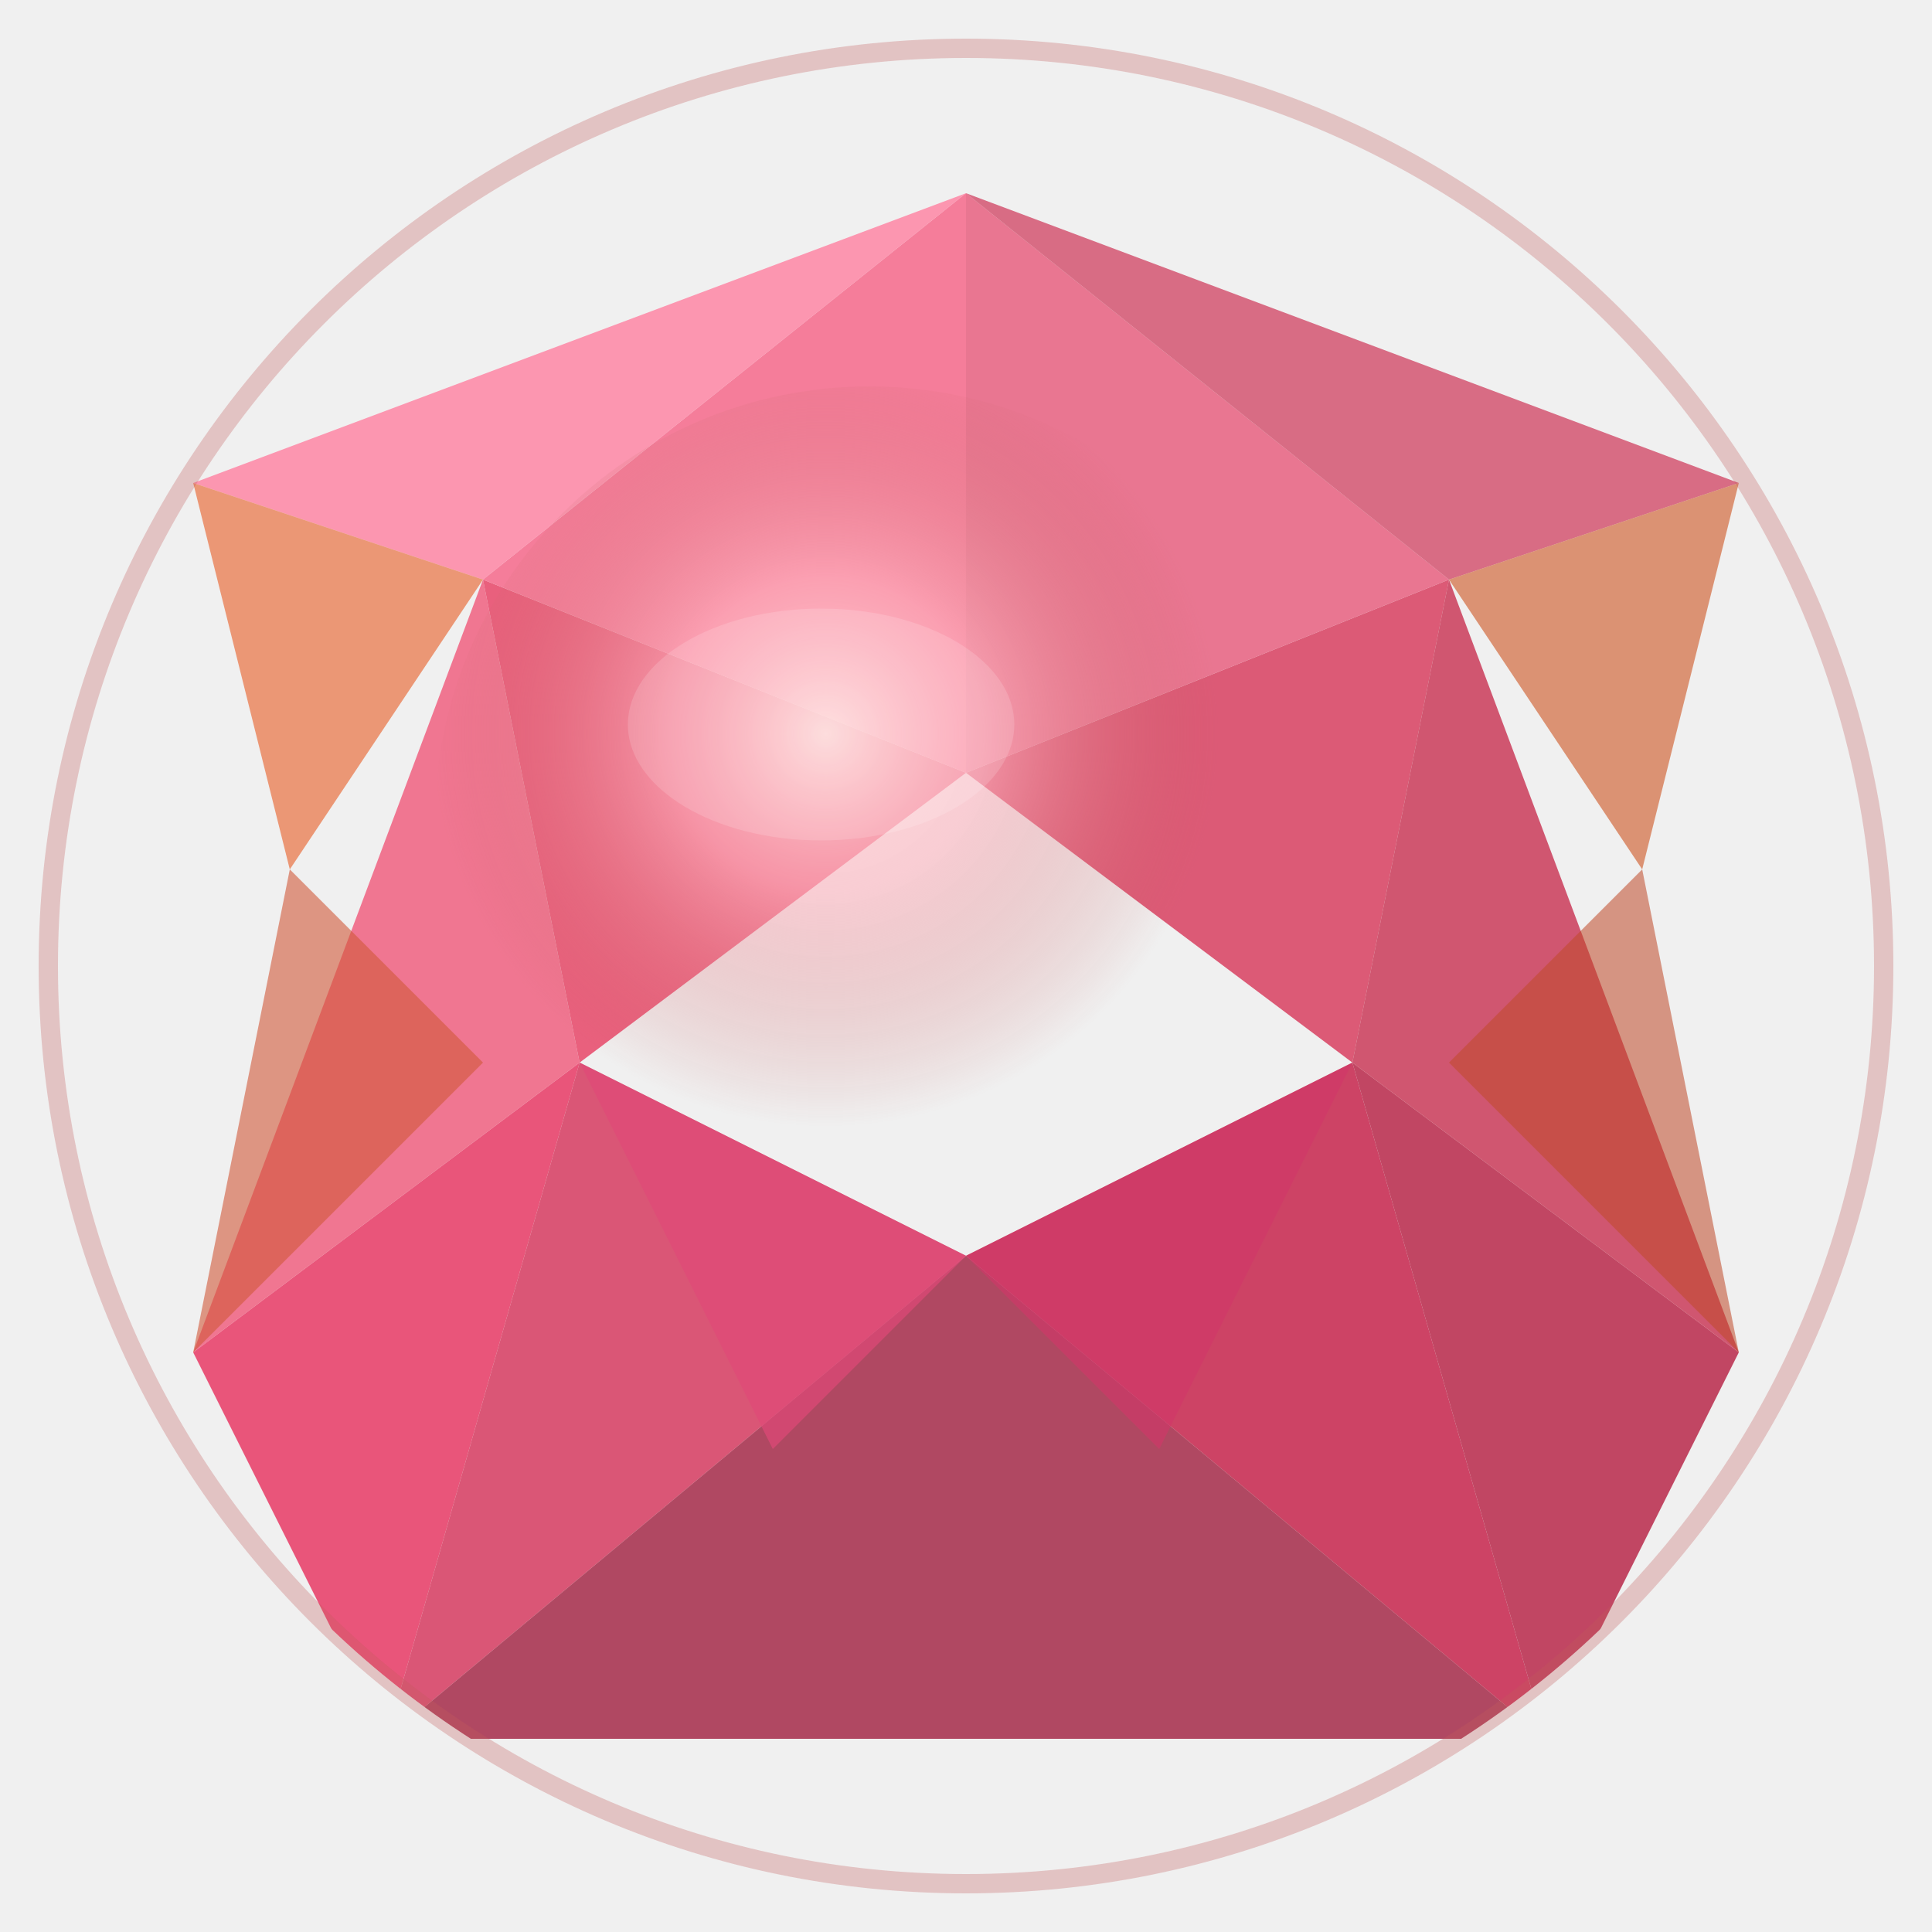
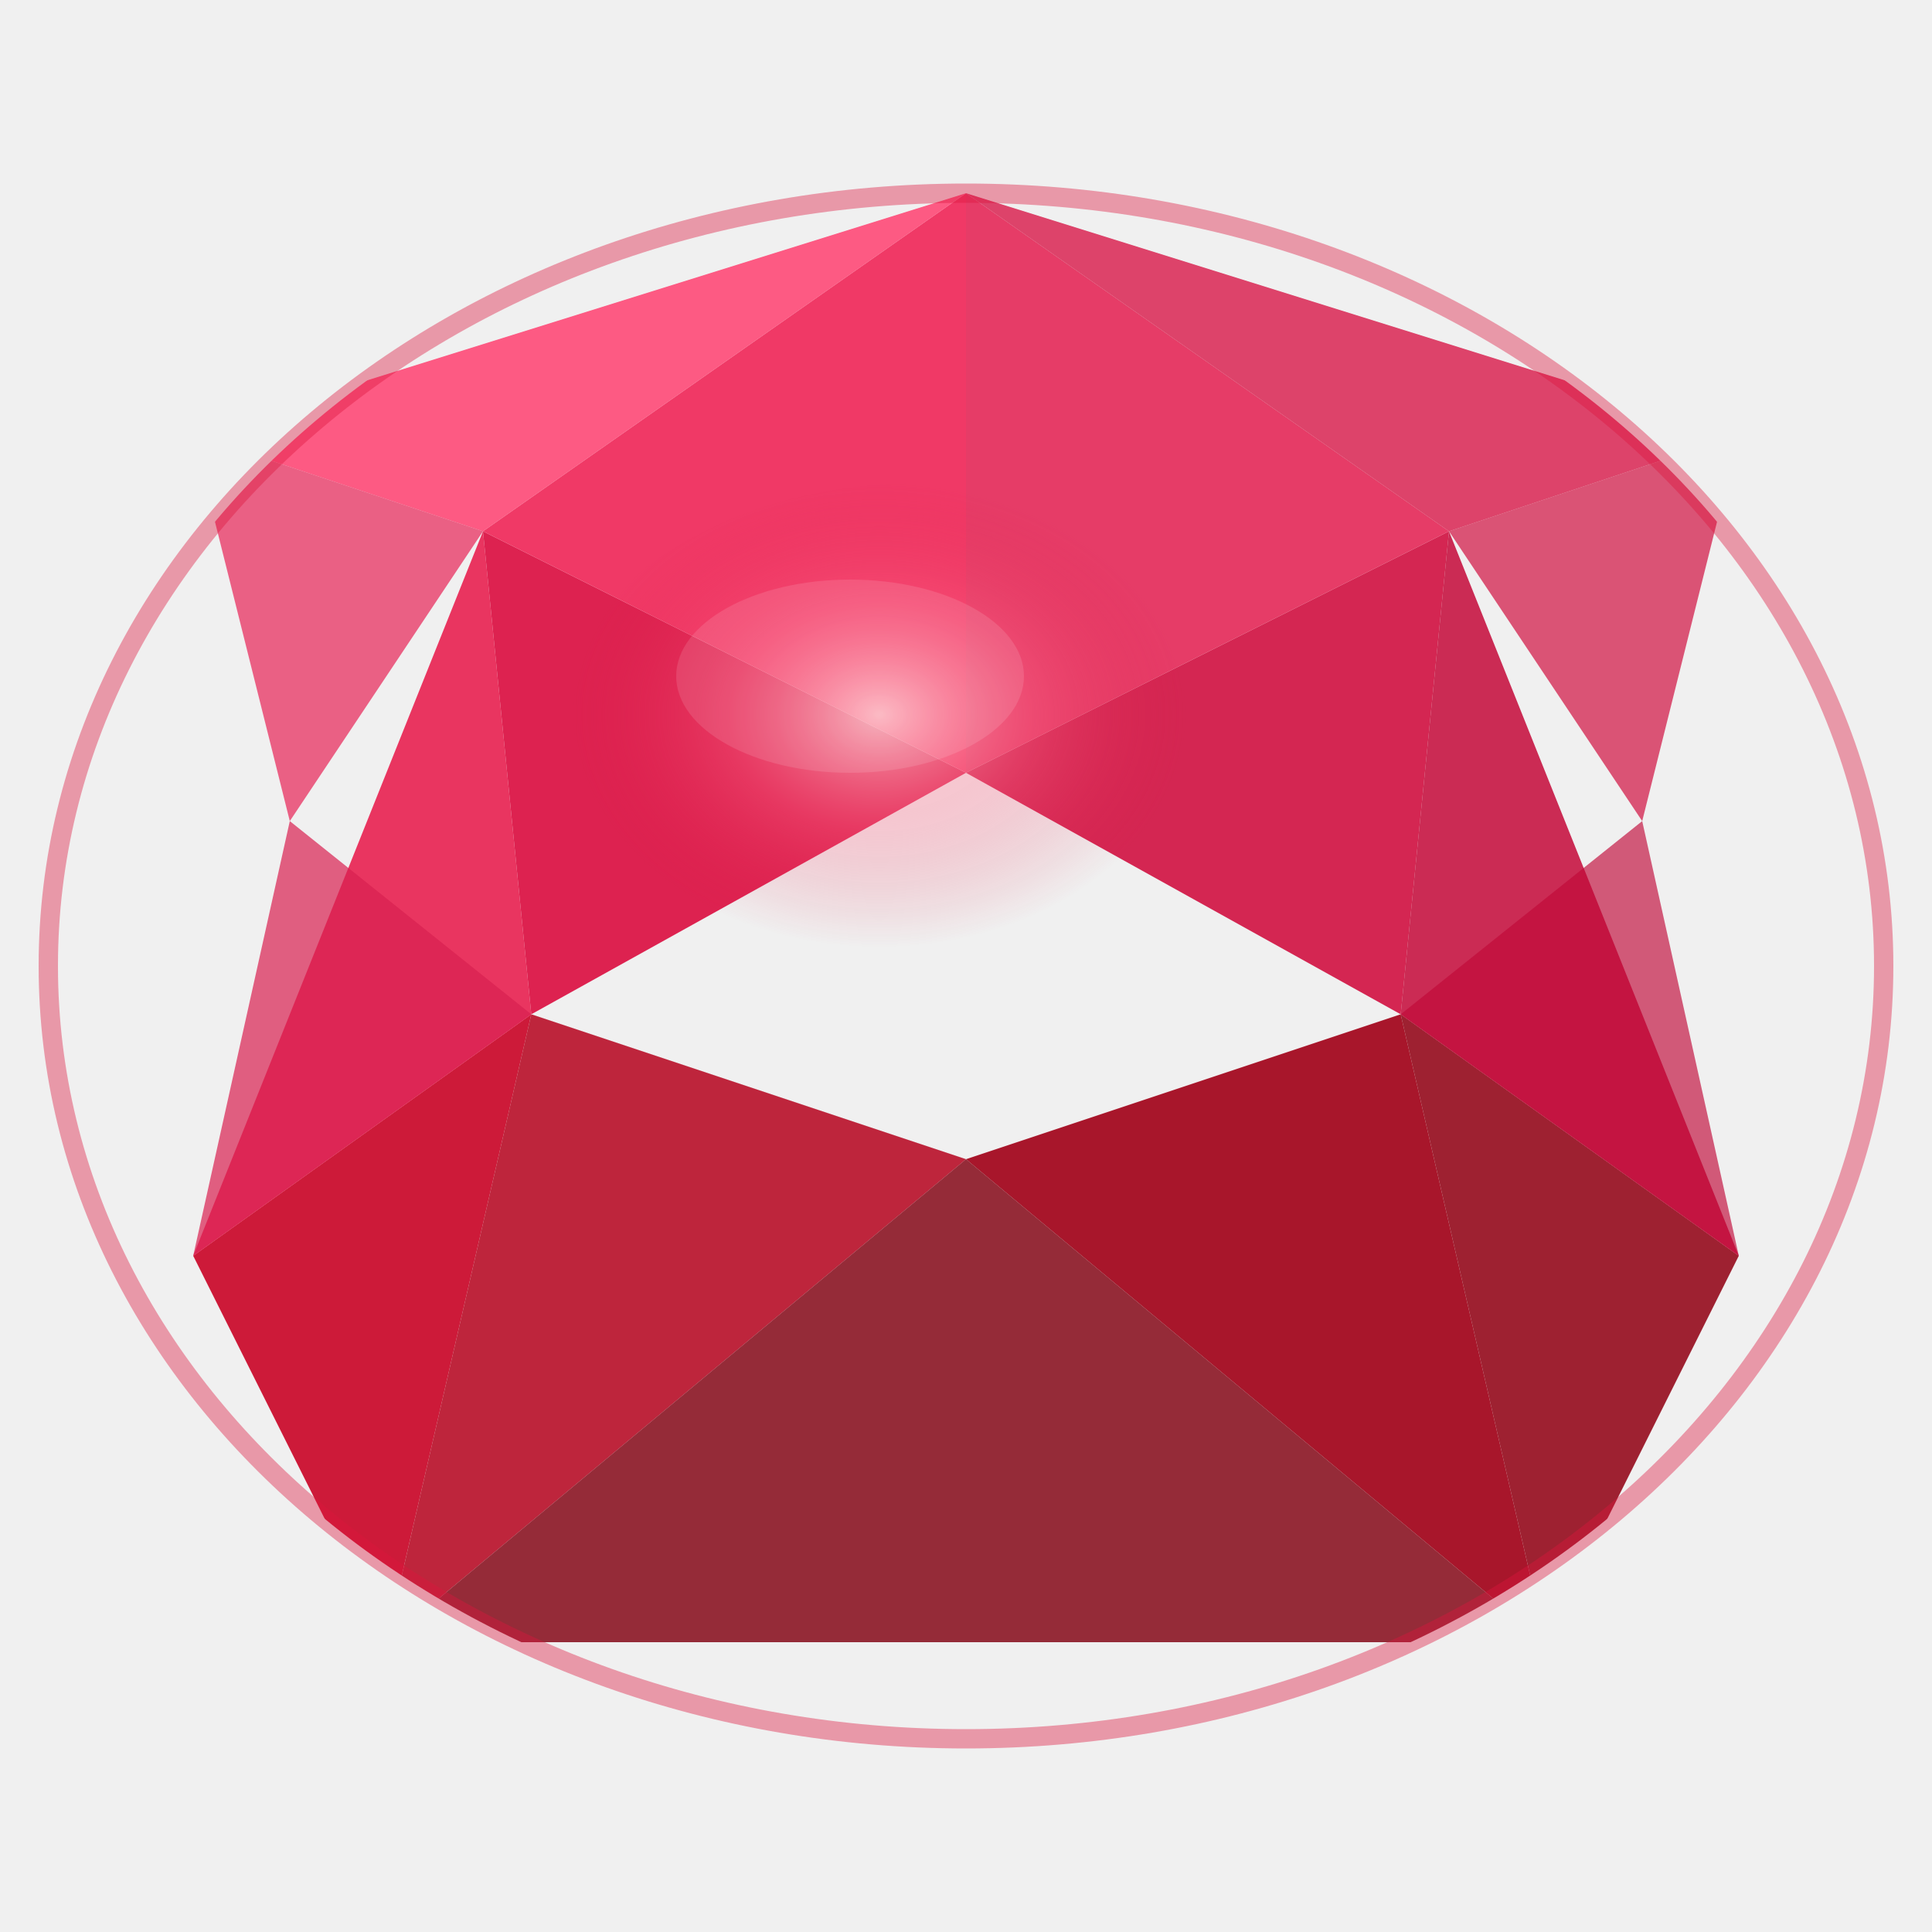
<svg xmlns="http://www.w3.org/2000/svg" viewBox="0 0 200 200" width="200" height="200">
  <defs>
-     <clipPath id="circle-clip">
-       <circle cx="100" cy="100" r="95" />
+     <clipPath id="oval-clip">
+       <ellipse cx="100" cy="100" rx="95" ry="80" />
    </clipPath>
-     <radialGradient id="center-glow" cx="45%" cy="40%" r="45%">
-       <stop offset="0%" stop-color="#FFE4E1" stop-opacity="0.9" />
-       <stop offset="40%" stop-color="#FFB6C1" stop-opacity="0.6" />
-       <stop offset="100%" stop-color="#C15959" stop-opacity="0" />
+     <radialGradient id="center-glow" cx="45%" cy="40%" r="40%">
+       <stop offset="0%" stop-color="#FFE4E1" stop-opacity="0.7" />
+       <stop offset="50%" stop-color="#FF6B8A" stop-opacity="0.3" />
+       <stop offset="100%" stop-color="#DC143C" stop-opacity="0" />
    </radialGradient>
  </defs>
-   <g clip-path="url(#circle-clip)">
-     <polygon points="20,140 60,110 40,180" fill="#E8446D" opacity="0.9" />
-     <polygon points="60,110 100,130 40,180" fill="#D63B60" opacity="0.85" />
-     <polygon points="100,130 140,110 160,180" fill="#C93055" opacity="0.9" />
-     <polygon points="140,110 180,140 160,180" fill="#B8284A" opacity="0.85" />
-     <polygon points="40,180 100,130 160,180" fill="#A01E3E" opacity="0.8" />
-     <polygon points="20,140 60,110 50,60" fill="#F06080" opacity="0.85" />
-     <polygon points="60,110 100,80 50,60" fill="#E85070" opacity="0.9" />
-     <polygon points="100,80 140,110 150,60" fill="#D84060" opacity="0.85" />
-     <polygon points="140,110 180,140 150,60" fill="#C83050" opacity="0.8" />
-     <polygon points="50,60 100,20 100,80" fill="#F57090" opacity="0.9" />
-     <polygon points="100,20 150,60 100,80" fill="#E86080" opacity="0.85" />
-     <polygon points="50,60 100,20 20,50" fill="#FF80A0" opacity="0.8" />
-     <polygon points="150,60 100,20 180,50" fill="#D04060" opacity="0.75" />
-     <polygon points="20,50 50,60 30,90" fill="#E87040" opacity="0.7" />
-     <polygon points="180,50 150,60 170,90" fill="#D06030" opacity="0.65" />
-     <polygon points="30,90 20,140 50,110" fill="#D05838" opacity="0.6" />
-     <polygon points="170,90 180,140 150,110" fill="#C04828" opacity="0.55" />
-     <polygon points="60,110 100,130 80,150" fill="#E04878" opacity="0.7" />
-     <polygon points="140,110 100,130 120,150" fill="#D03868" opacity="0.65" />
-     <circle cx="90" cy="85" r="45" fill="url(#center-glow)" />
-     <ellipse cx="85" cy="75" rx="20" ry="12" fill="white" opacity="0.15" />
+   <g clip-path="url(#oval-clip)">
+     <polygon points="20,130 55,105 40,170" fill="#CC1030" opacity="0.95" />
+     <polygon points="55,105 100,120 40,170" fill="#B80E28" opacity="0.9" />
+     <polygon points="100,120 145,105 160,170" fill="#A50C22" opacity="0.95" />
+     <polygon points="145,105 180,130 160,170" fill="#950A1C" opacity="0.9" />
+     <polygon points="40,170 100,120 160,170" fill="#850818" opacity="0.85" />
+     <polygon points="20,130 55,105 50,55" fill="#E82050" opacity="0.9" />
+     <polygon points="55,105 100,80 50,55" fill="#DC1848" opacity="0.95" />
+     <polygon points="100,80 145,105 150,55" fill="#D01040" opacity="0.9" />
+     <polygon points="145,105 180,130 150,55" fill="#C40838" opacity="0.85" />
+     <polygon points="50,55 100,20 100,80" fill="#F03060" opacity="0.95" />
+     <polygon points="100,20 150,55 100,80" fill="#E42858" opacity="0.9" />
+     <polygon points="50,55 100,20 20,45" fill="#FF4070" opacity="0.85" />
+     <polygon points="150,55 100,20 180,45" fill="#D81848" opacity="0.8" />
+     <polygon points="20,45 50,55 30,85" fill="#E83060" opacity="0.75" />
+     <polygon points="180,45 150,55 170,85" fill="#D01040" opacity="0.7" />
+     <polygon points="30,85 20,130 55,105" fill="#D82050" opacity="0.7" />
+     <polygon points="170,85 180,130 145,105" fill="#C00838" opacity="0.65" />
+     <ellipse cx="95" cy="80" rx="40" ry="30" fill="url(#center-glow)" />
+     <ellipse cx="88" cy="70" rx="18" ry="10" fill="white" opacity="0.12" />
  </g>
-   <circle cx="100" cy="100" r="95" fill="none" stroke="#C15959" stroke-width="2" opacity="0.3" />
+   <ellipse cx="100" cy="100" rx="95" ry="80" fill="none" stroke="#DC143C" stroke-width="2" opacity="0.4" />
</svg>
